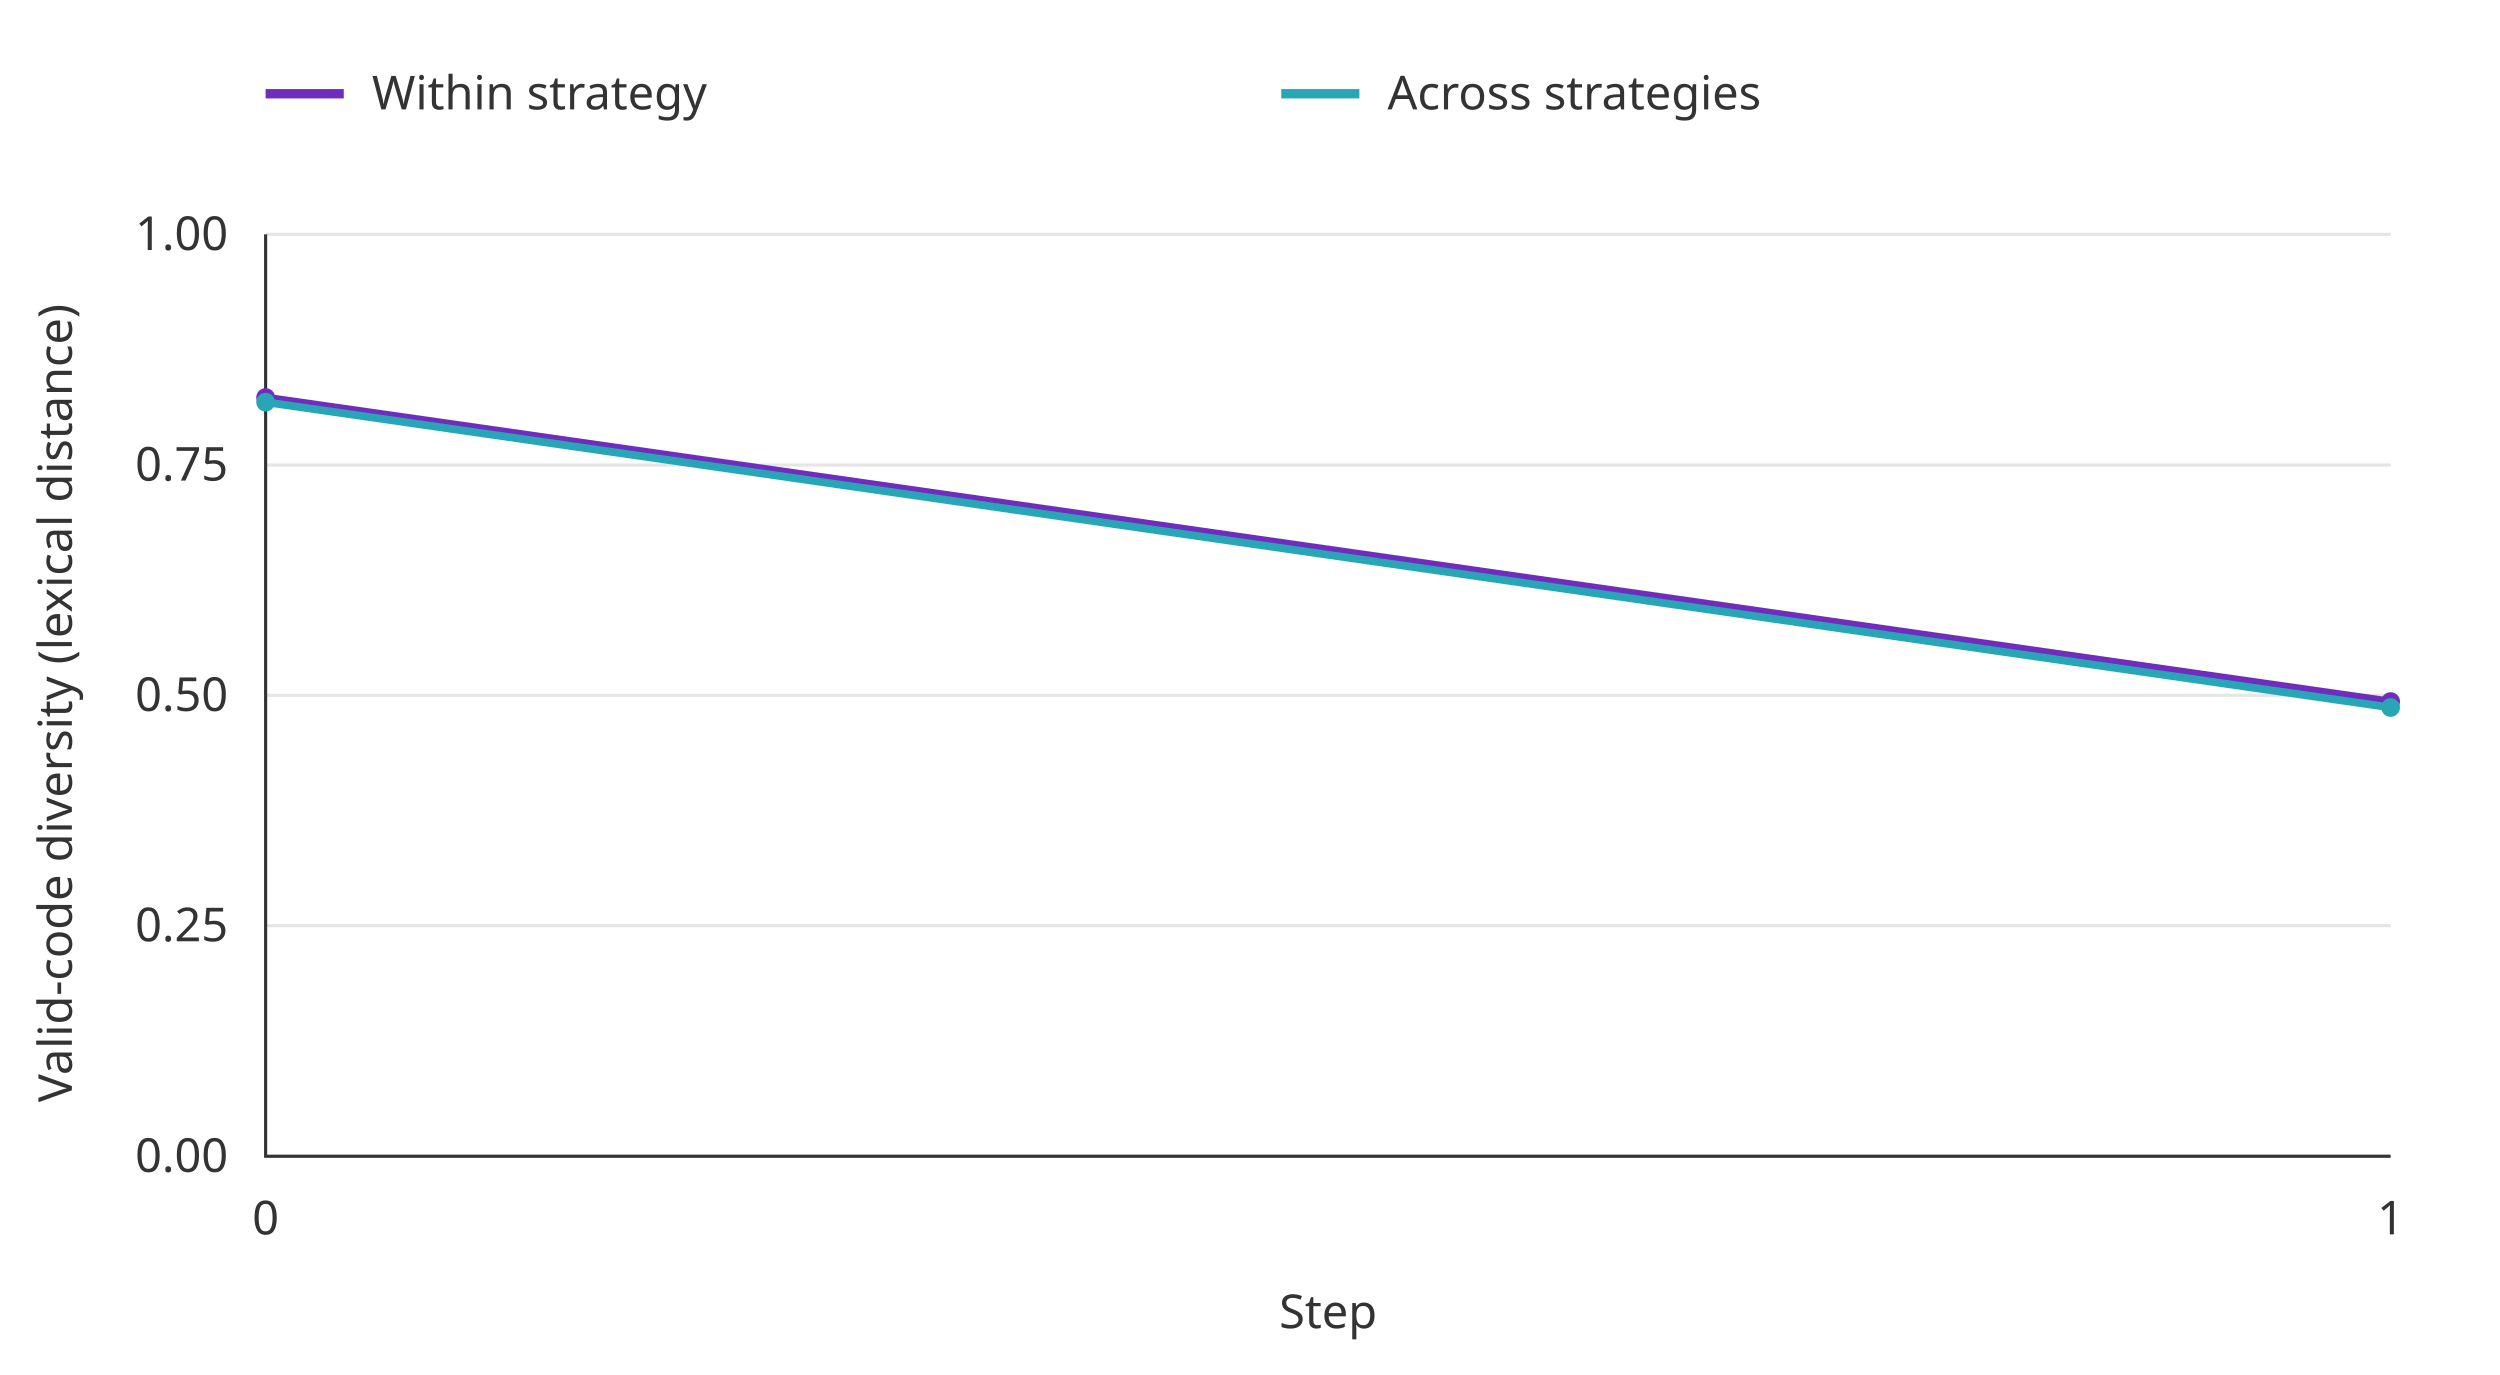
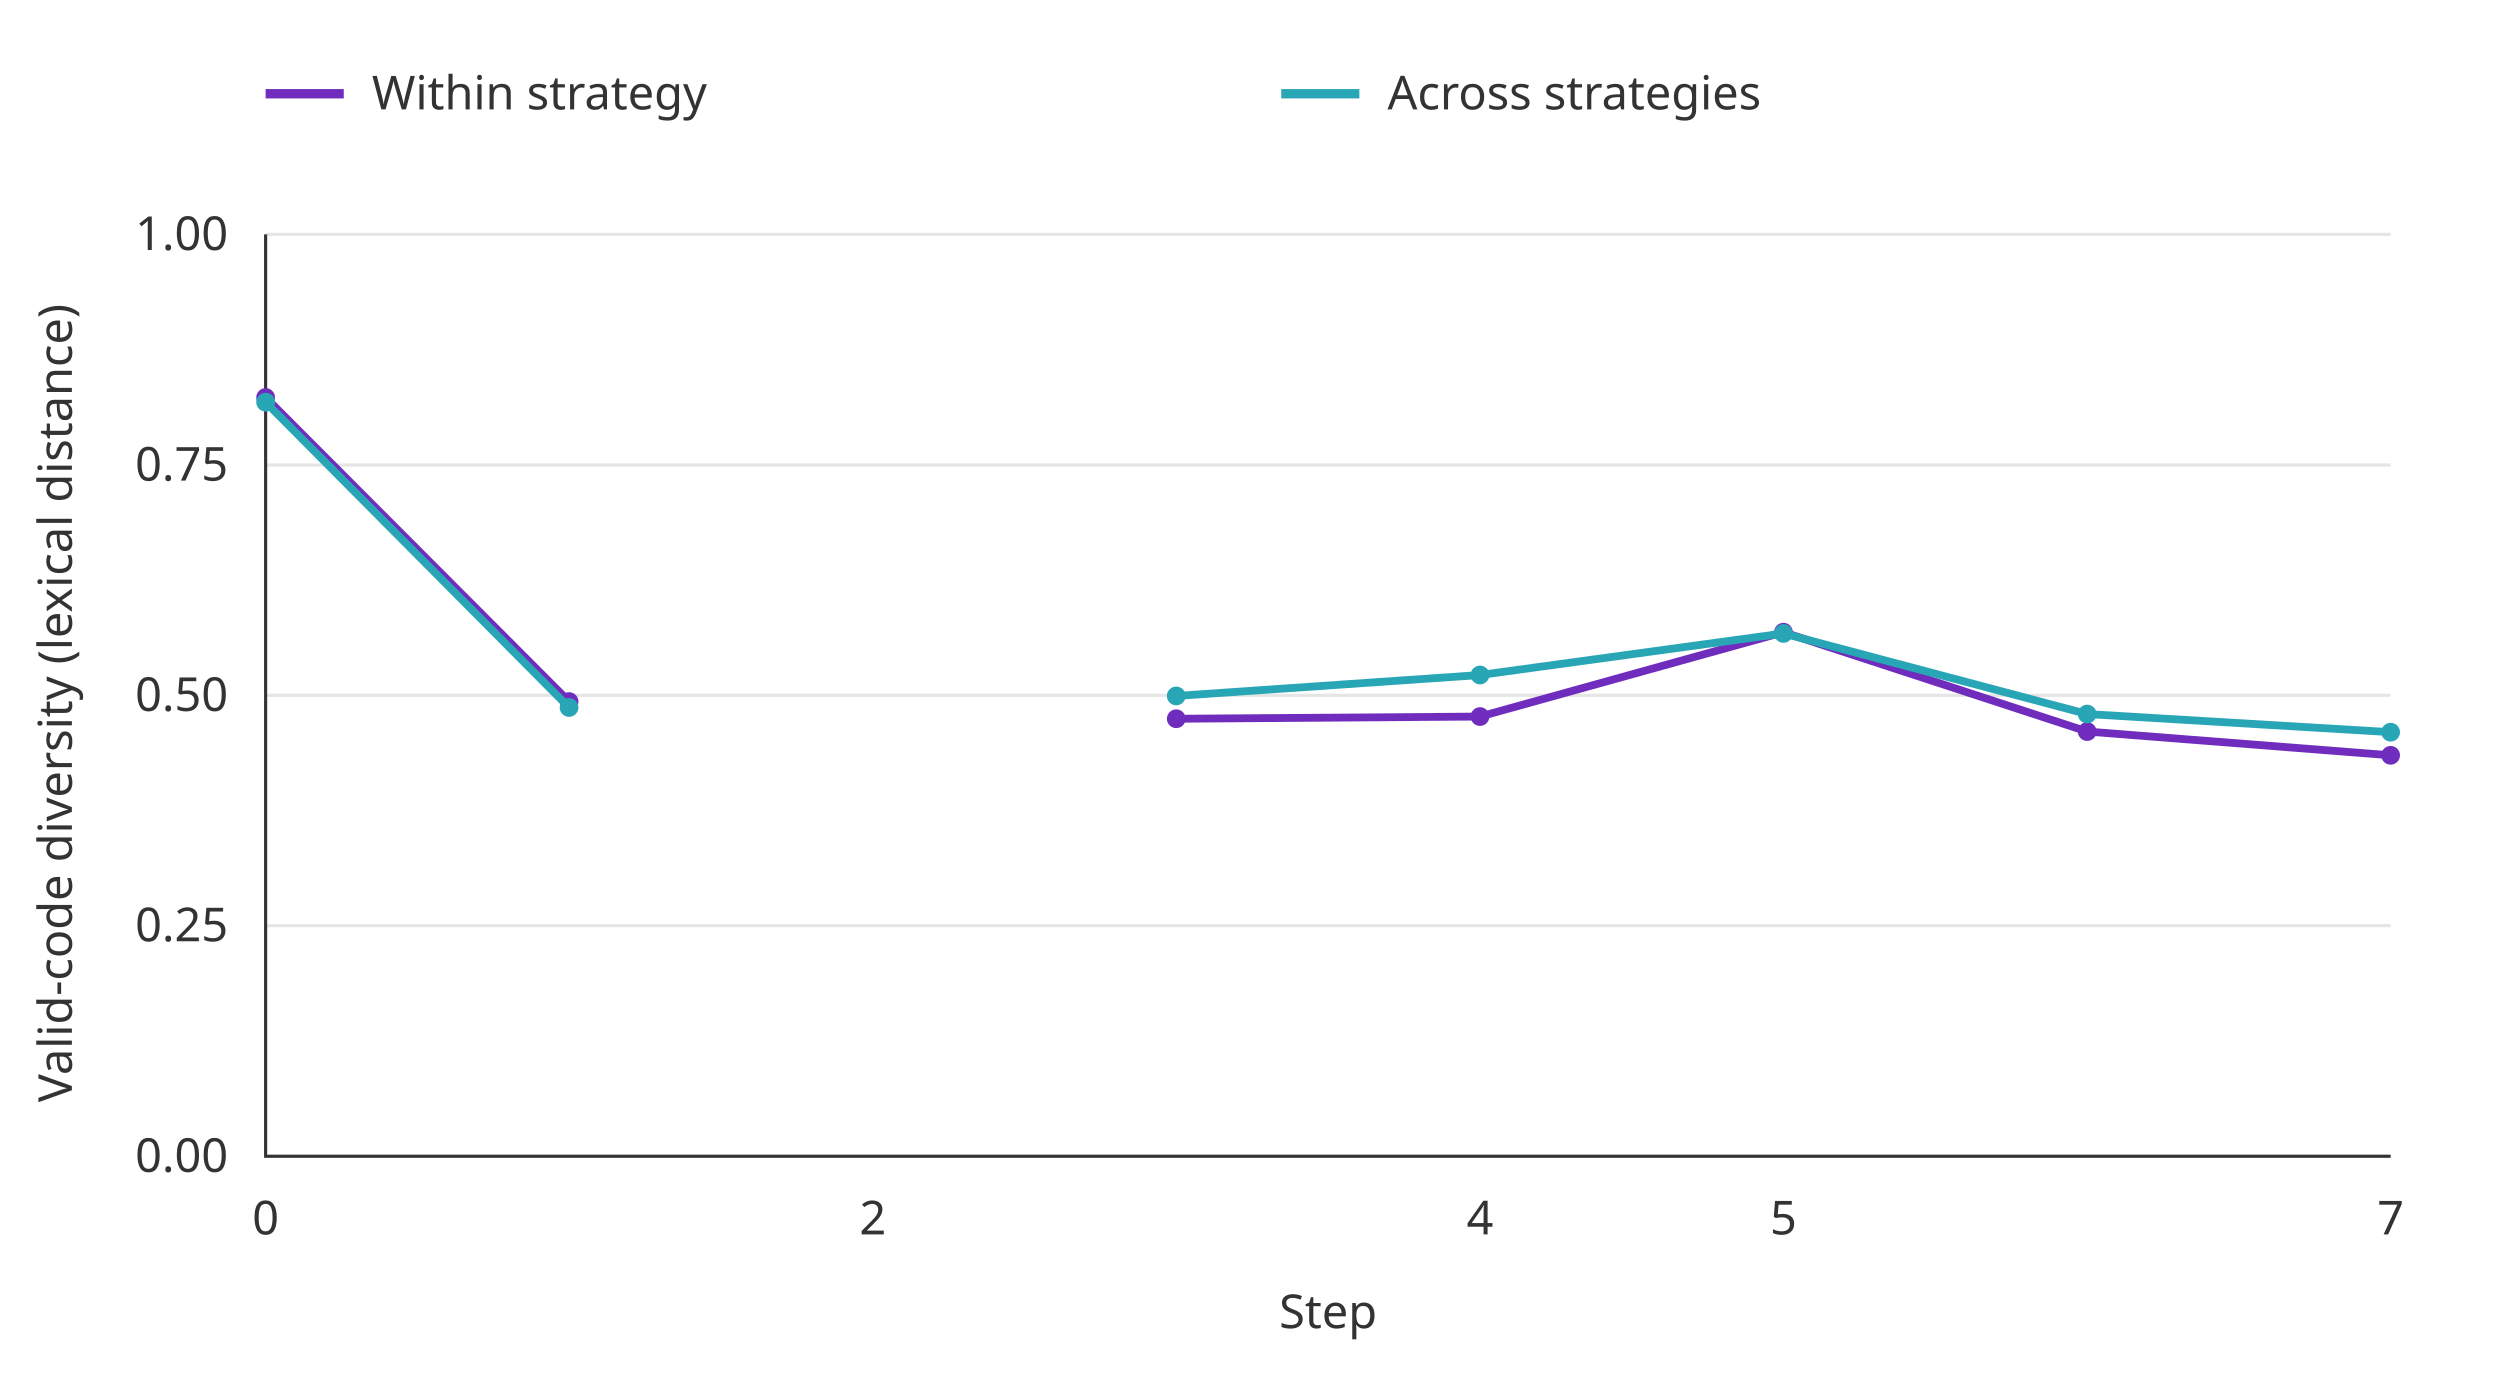
<svg xmlns="http://www.w3.org/2000/svg" width="800" height="440" viewBox="0 0 800 440">
  <rect width="100%" height="100%" fill="white" />
  <g font-family="sans-serif" font-size="15" fill="#333">
    <path d="M85,370.0 H765" stroke="#e5e5e5" />
    <text x="73" y="375.0" text-anchor="end">0.00</text>
    <path d="M85,296.2 H765" stroke="#e5e5e5" />
    <text x="73" y="301.2" text-anchor="end">0.25</text>
    <path d="M85,222.5 H765" stroke="#e5e5e5" />
    <text x="73" y="227.5" text-anchor="end">0.50</text>
    <path d="M85,148.8 H765" stroke="#e5e5e5" />
    <text x="73" y="153.8" text-anchor="end">0.75</text>
    <path d="M85,75.0 H765" stroke="#e5e5e5" />
    <text x="73" y="80.0" text-anchor="end">1.00</text>
    <text x="85.0" y="395" text-anchor="middle">0</text>
-     <text x="765.0" y="395" text-anchor="middle">1</text>
+     <text x="279.3" y="395" text-anchor="middle">2</text>
+     <text x="473.6" y="395" text-anchor="middle">4</text>
+     <text x="570.7" y="395" text-anchor="middle">5</text>
+     <text x="765.0" y="395" text-anchor="middle">7</text>
    <path d="M85,75 V370 H765" fill="none" stroke="#333" />
    <text x="425" y="425" text-anchor="middle">Step</text>
    <text transform="translate(23,225) rotate(-90)" text-anchor="middle">Valid-code diversity (lexical distance)</text>
    <path d="M85,30 h25" stroke="#702dbd" stroke-width="3" />
    <text x="119" y="35">Within strategy</text>
    <circle cx="85.0" cy="127.2" r="3" fill="#702dbd" />
-     <circle cx="765.0" cy="224.5" r="3" fill="#702dbd" />
-     <polyline points="85.0,127.2 765.0,224.5" fill="none" stroke="#702dbd" stroke-width="2.5" />
+     <circle cx="182.1" cy="224.5" r="3" fill="#702dbd" />
+     <polyline points="85.0,127.2 182.1,224.5" fill="none" stroke="#702dbd" stroke-width="2.5" />
+     <circle cx="376.4" cy="230.0" r="3" fill="#702dbd" />
+     <circle cx="473.6" cy="229.3" r="3" fill="#702dbd" />
+     <circle cx="570.7" cy="202.3" r="3" fill="#702dbd" />
+     <circle cx="667.9" cy="234.1" r="3" fill="#702dbd" />
+     <circle cx="765.0" cy="241.7" r="3" fill="#702dbd" />
+     <polyline points="376.4,230.0 473.6,229.3 570.7,202.3 667.9,234.1 765.0,241.7" fill="none" stroke="#702dbd" stroke-width="2.5" />
    <path d="M410,30 h25" stroke="#29a6b6" stroke-width="3" />
    <text x="444" y="35">Across strategies</text>
    <circle cx="85.0" cy="128.7" r="3" fill="#29a6b6" />
-     <circle cx="765.0" cy="226.4" r="3" fill="#29a6b6" />
-     <polyline points="85.0,128.7 765.0,226.4" fill="none" stroke="#29a6b6" stroke-width="2.5" />
+     <circle cx="182.1" cy="226.4" r="3" fill="#29a6b6" />
+     <polyline points="85.0,128.7 182.1,226.4" fill="none" stroke="#29a6b6" stroke-width="2.5" />
+     <circle cx="376.4" cy="222.7" r="3" fill="#29a6b6" />
+     <circle cx="473.6" cy="216.0" r="3" fill="#29a6b6" />
+     <circle cx="570.7" cy="202.7" r="3" fill="#29a6b6" />
+     <circle cx="667.9" cy="228.5" r="3" fill="#29a6b6" />
+     <circle cx="765.0" cy="234.3" r="3" fill="#29a6b6" />
+     <polyline points="376.4,222.7 473.6,216.0 570.7,202.7 667.9,228.5 765.0,234.3" fill="none" stroke="#29a6b6" stroke-width="2.5" />
  </g>
</svg>
